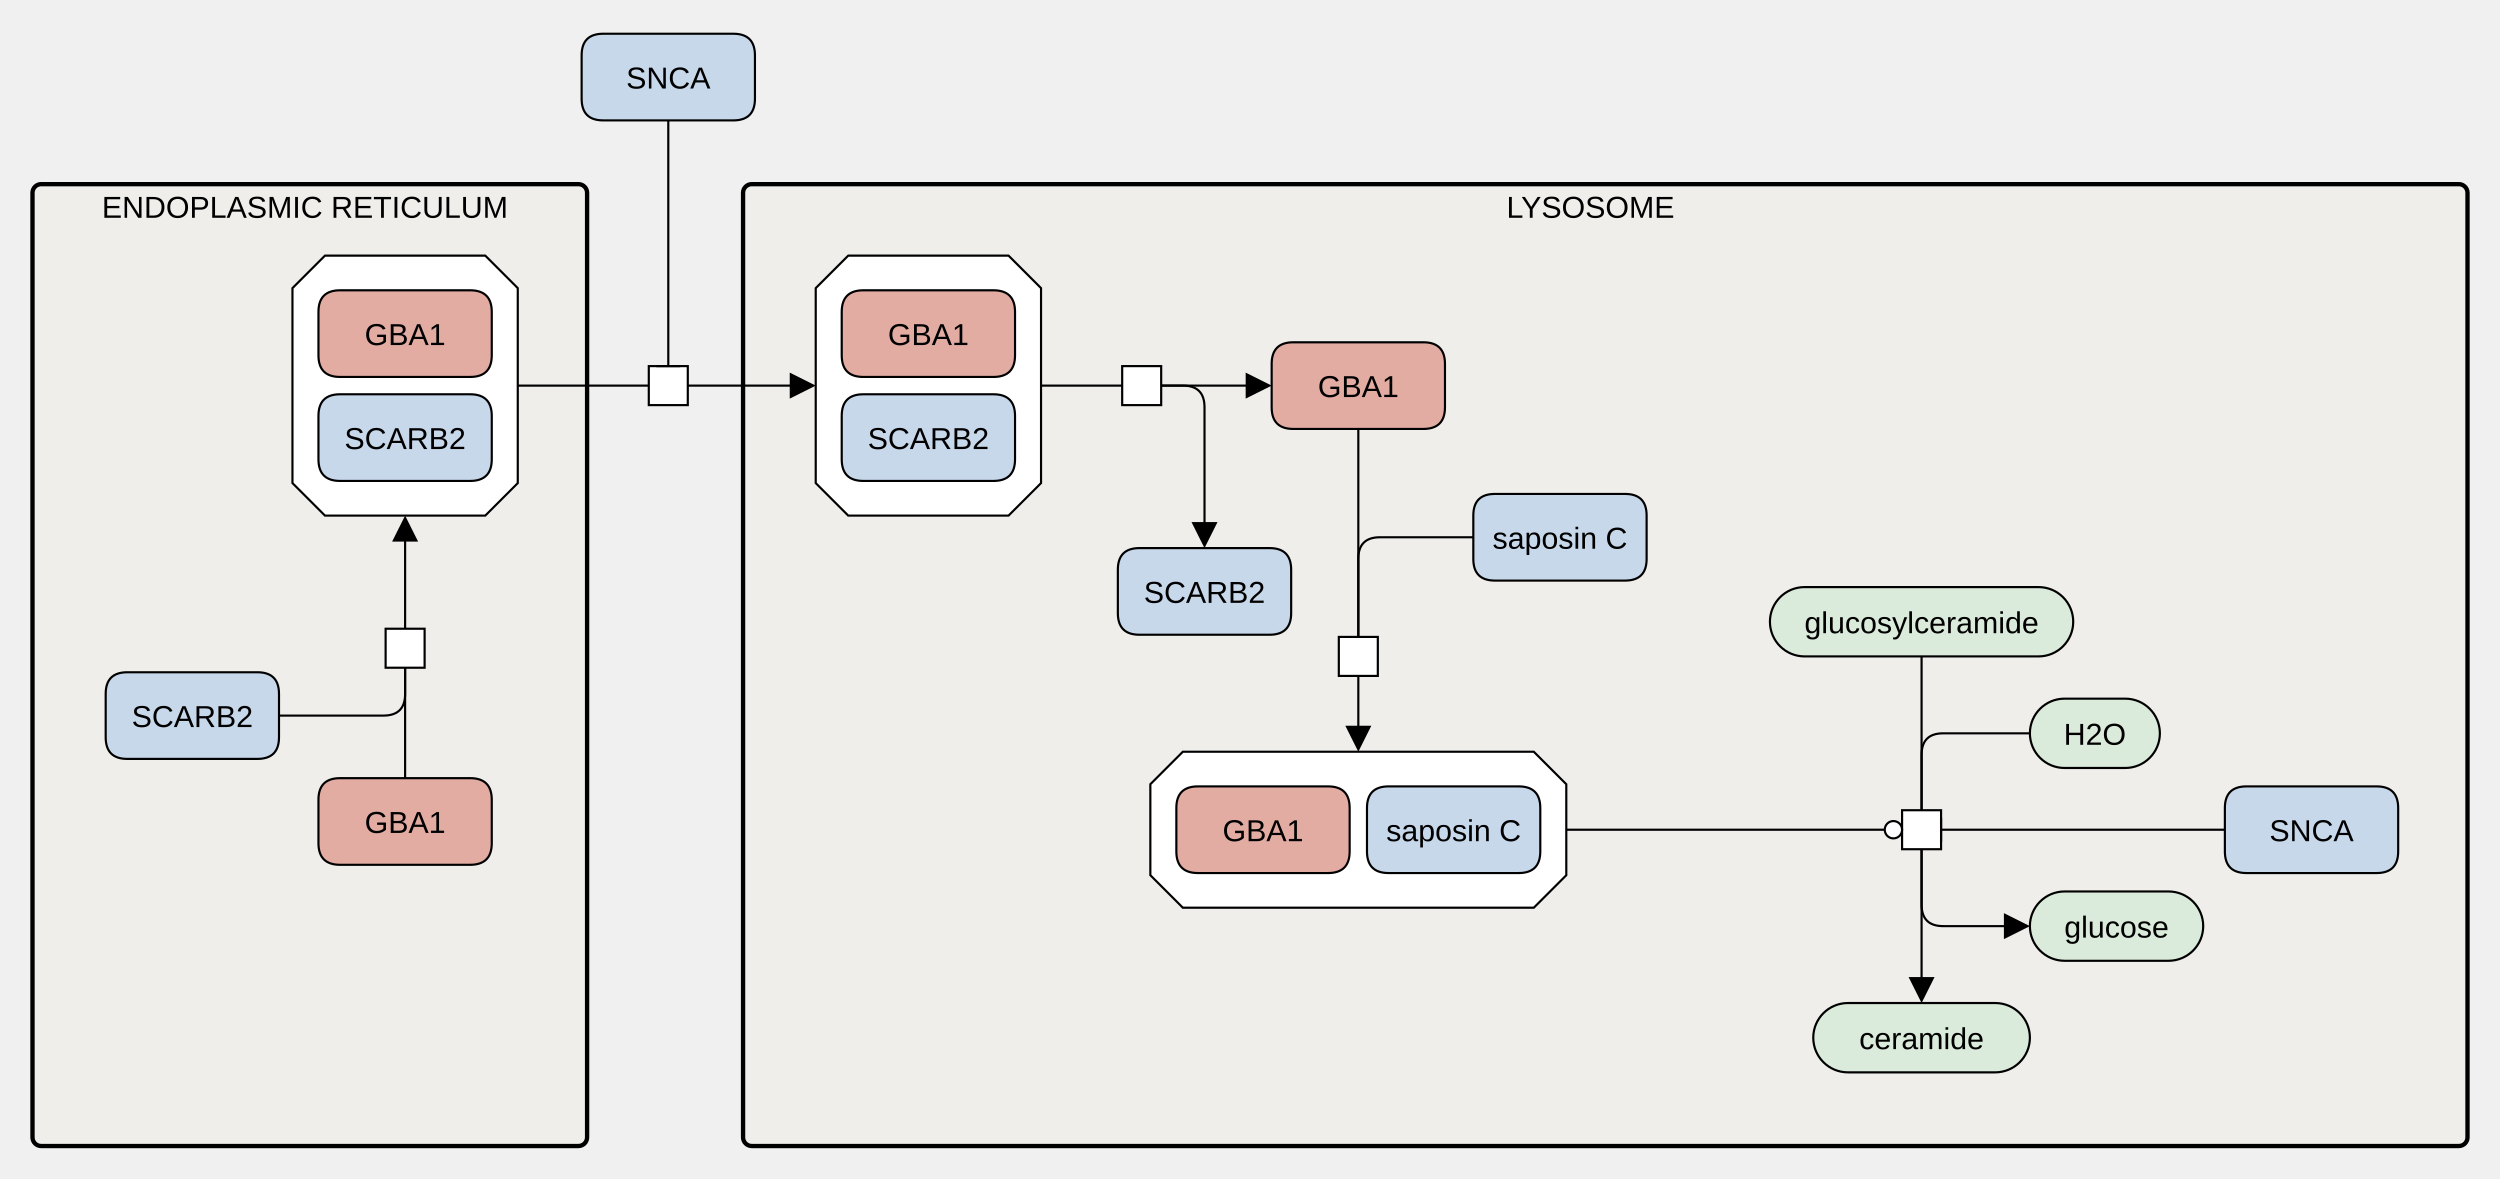
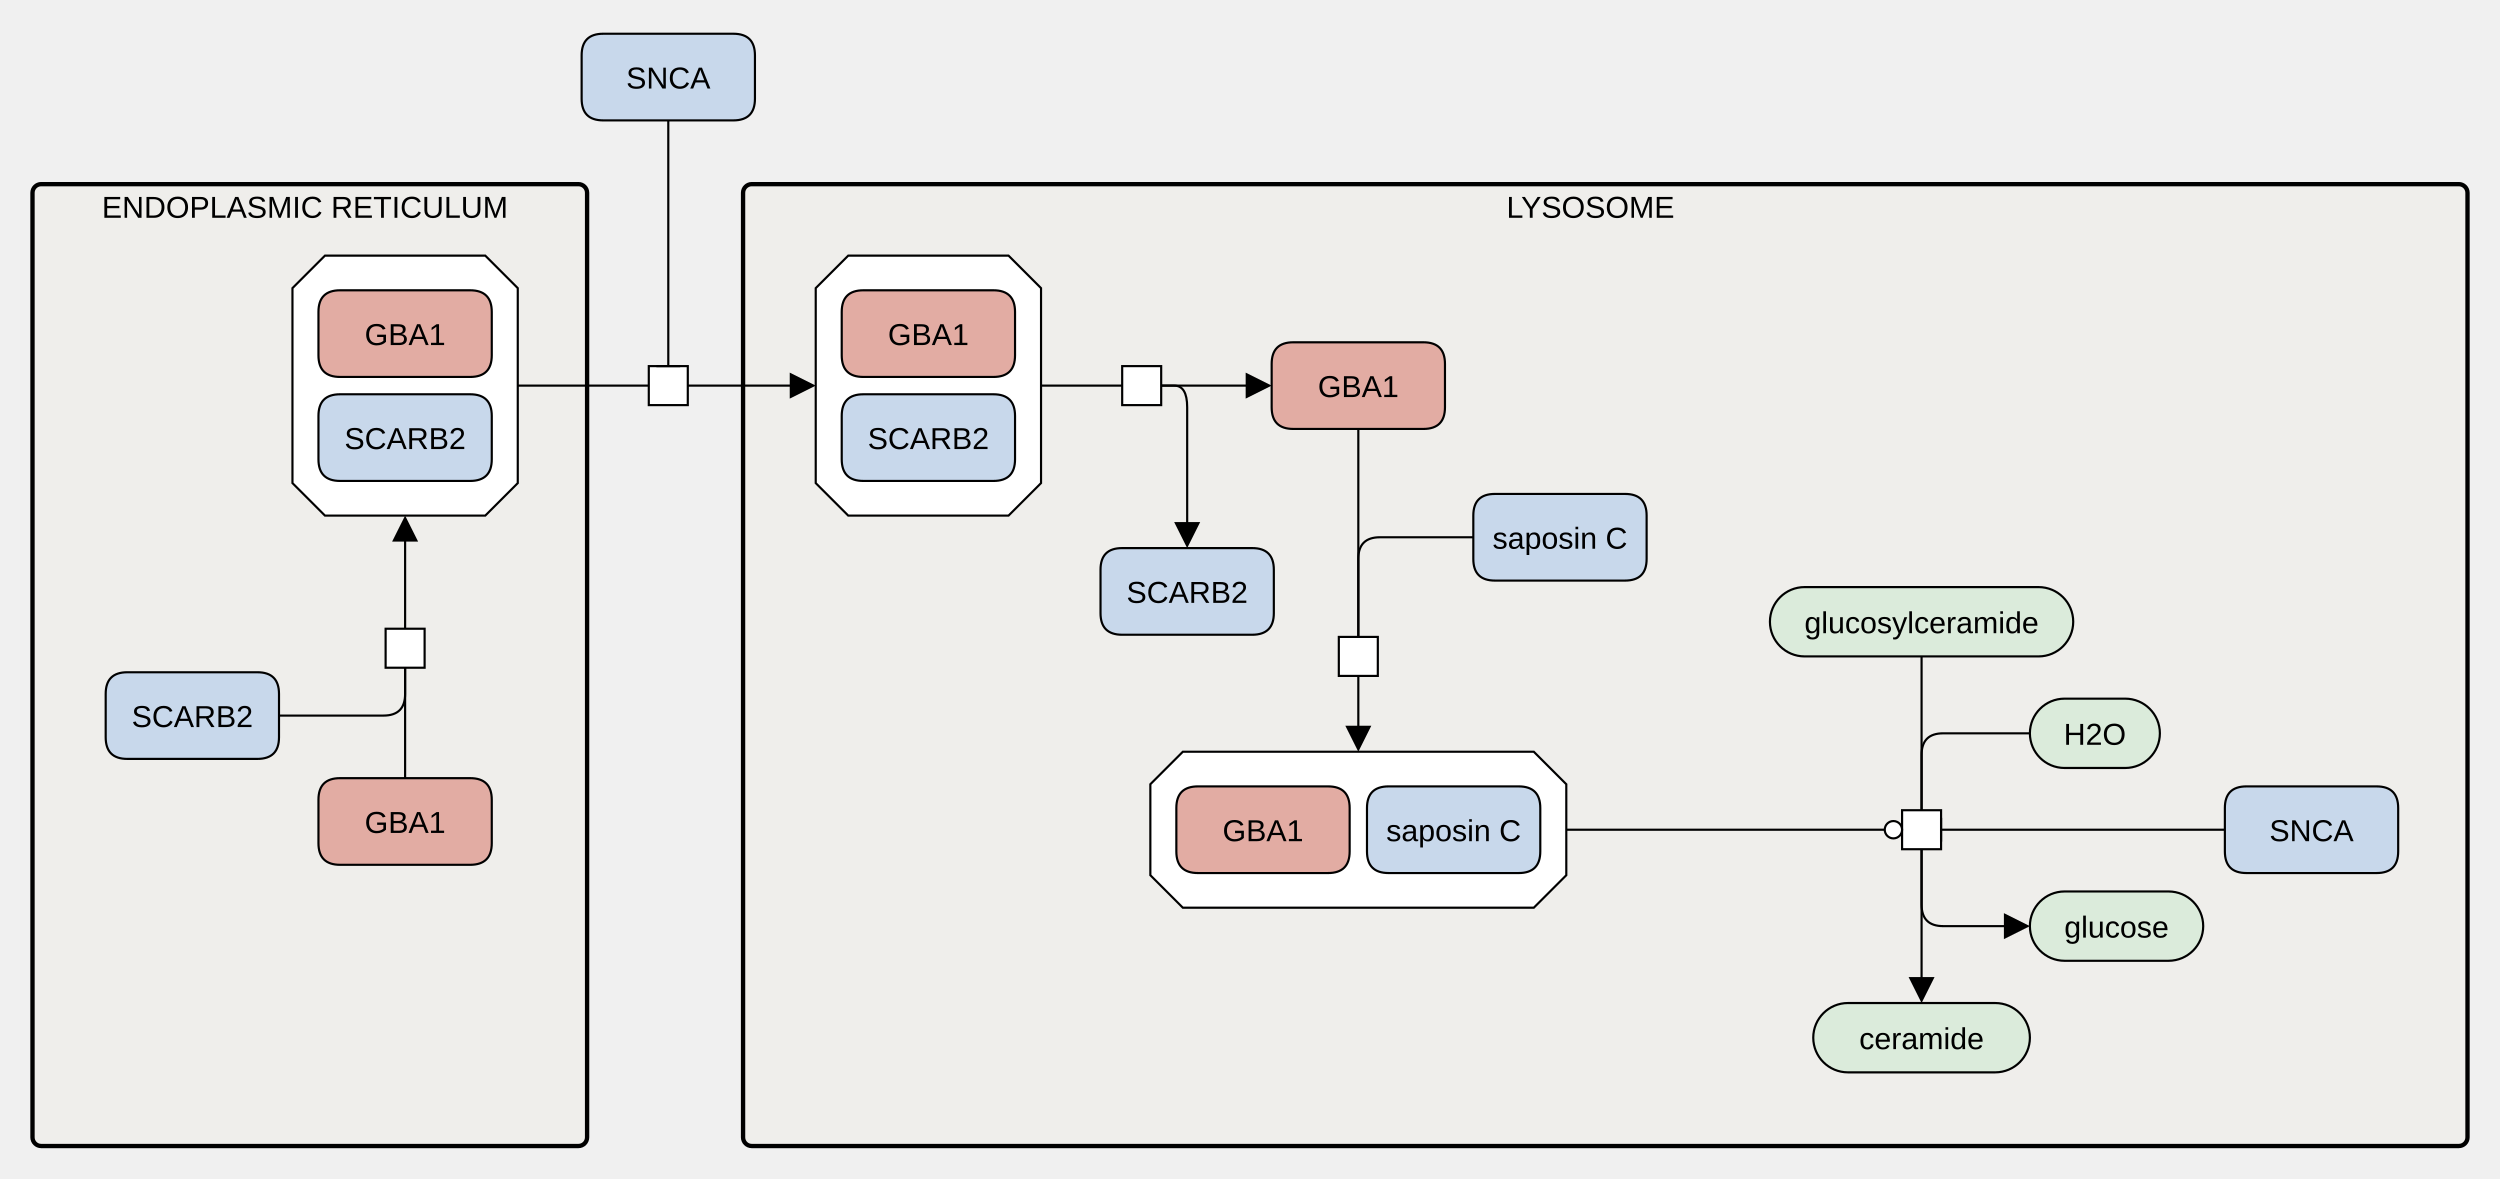
<svg xmlns="http://www.w3.org/2000/svg" width="1154" height="544" viewBox="0 0 1154 544" stroke-linecap="butt" stroke-miterlimit="10">
  <g transform="translate(-113,-87)">
    <path d="M456 176 C456 173.791 457.791 172 460 172 L1248 172 C1250.209 172 1252 173.791 1252 176 L1252 612 C1252 614.209 1250.209 616 1248 616 L460 616 C457.791 616 456 614.209 456 612 Z" fill="#EDEBE4" fill-opacity="0.447" stroke="none" />
    <path d="M456 176 C456 173.791 457.791 172 460 172 L1248 172 C1250.209 172 1252 173.791 1252 176 L1252 612 C1252 614.209 1250.209 616 1248 616 L460 616 C457.791 616 456 614.209 456 612 Z" fill="none" stroke="#000000" stroke-width="2" />
    <text x="847.171" y="187.535" text-anchor="middle" font-family="'Dialog', Arial, Helvetica, sans-serif" font-size="14" fill="#000000" stroke="none" xml:space="preserve">LYSOSOME</text>
    <path d="M504.541 205 L578.541 205 L593.541 220 L593.541 310 L578.541 325 L504.541 325 L489.541 310 L489.541 220 Z" fill="#FFFFFF" stroke="none" />
    <path d="M504.541 205 L578.541 205 L593.541 220 L593.541 310 L578.541 325 L504.541 325 L489.541 310 L489.541 220 Z" fill="none" stroke="#000000" />
    <path d="M501.541 279 Q501.541 269 511.541 269 L571.541 269 Q581.541 269 581.541 279 L581.541 299 Q581.541 309 571.541 309 L511.541 309 Q501.541 309 501.541 299 Z" fill="#C8D8EB" stroke="none" />
    <path d="M501.541 279 Q501.541 269 511.541 269 L571.541 269 Q581.541 269 581.541 279 L581.541 299 Q581.541 309 571.541 309 L511.541 309 Q501.541 309 501.541 299 Z" fill="none" stroke="#000000" />
    <text x="541.541" y="294.291" text-anchor="middle" font-family="'Dialog', Arial, Helvetica, sans-serif" font-size="14" fill="#000000" stroke="none" xml:space="preserve">SCARB2</text>
    <path d="M501.541 231 Q501.541 221 511.541 221 L571.541 221 Q581.541 221 581.541 231 L581.541 251 Q581.541 261 571.541 261 L511.541 261 Q501.541 261 501.541 251 Z" fill="#E2ACA3" stroke="none" />
    <path d="M501.541 231 Q501.541 221 511.541 221 L571.541 221 Q581.541 221 581.541 231 L581.541 251 Q581.541 261 571.541 261 L511.541 261 Q501.541 261 501.541 251 Z" fill="none" stroke="#000000" />
    <text x="541.541" y="246.291" text-anchor="middle" font-family="'Dialog', Arial, Helvetica, sans-serif" font-size="14" fill="#000000" stroke="none" xml:space="preserve">GBA1</text>
    <path d="M631 256 L649 256 L649 274 L631 274 Z" fill="#FFFFFF" stroke="none" />
    <path d="M631 256 L649 256 L649 274 L631 274 Z" fill="none" stroke="#000000" />
    <path d="M700 255 Q700 245 710 245 L770 245 Q780 245 780 255 L780 275 Q780 285 770 285 L710 285 Q700 285 700 275 Z" fill="#E2ACA3" stroke="none" />
    <path d="M700 255 Q700 245 710 245 L770 245 Q780 245 780 255 L780 275 Q780 285 770 285 L710 285 Q700 285 700 275 Z" fill="none" stroke="#000000" />
    <text x="740" y="270.291" text-anchor="middle" font-family="'Dialog', Arial, Helvetica, sans-serif" font-size="14" fill="#000000" stroke="none" xml:space="preserve">GBA1</text>
-     <path d="M629 350 Q629 340 639 340 L699 340 Q709 340 709 350 L709 370 Q709 380 699 380 L639 380 Q629 380 629 370 Z" fill="#C8D8EB" stroke="none" />
-     <path d="M629 350 Q629 340 639 340 L699 340 Q709 340 709 350 L709 370 Q709 380 699 380 L639 380 Q629 380 629 370 Z" fill="none" stroke="#000000" />
-     <text x="669" y="365.291" text-anchor="middle" font-family="'Dialog', Arial, Helvetica, sans-serif" font-size="14" fill="#000000" stroke="none" xml:space="preserve">SCARB2</text>
+     <path d="M621 350 Q621 340 631 340 L691 340 Q701 340 701 350 L701 370 Q701 380 691 380 L631 380 Q621 380 621 370 Z" fill="#C8D8EB" stroke="none" />
+     <path d="M621 350 Q621 340 631 340 L691 340 Q701 340 701 350 L701 370 Q701 380 691 380 L631 380 Q621 380 621 370 Z" fill="none" stroke="#000000" />
+     <text x="661" y="365.291" text-anchor="middle" font-family="'Dialog', Arial, Helvetica, sans-serif" font-size="14" fill="#000000" stroke="none" xml:space="preserve">SCARB2</text>
    <path d="M731 381 L749 381 L749 399 L731 399 Z" fill="#FFFFFF" stroke="none" />
    <path d="M731 381 L749 381 L749 399 L731 399 Z" fill="none" stroke="#000000" />
    <path d="M793.083 325 Q793.083 315 803.083 315 L863.083 315 Q873.083 315 873.083 325 L873.083 345 Q873.083 355 863.083 355 L803.083 355 Q793.083 355 793.083 345 Z" fill="#C8D8EB" stroke="none" />
    <path d="M793.083 325 Q793.083 315 803.083 315 L863.083 315 Q873.083 315 873.083 325 L873.083 345 Q873.083 355 863.083 355 L803.083 355 Q793.083 355 793.083 345 Z" fill="none" stroke="#000000" />
    <text x="833.083" y="340.291" text-anchor="middle" font-family="'Dialog', Arial, Helvetica, sans-serif" font-size="14" fill="#000000" stroke="none" xml:space="preserve">saposin C</text>
    <path d="M659 434 L821 434 L836 449 L836 491 L821 506 L659 506 L644 491 L644 449 Z" fill="#FFFFFF" stroke="none" />
    <path d="M659 434 L821 434 L836 449 L836 491 L821 506 L659 506 L644 491 L644 449 Z" fill="none" stroke="#000000" />
    <path d="M656 460 Q656 450 666 450 L726 450 Q736 450 736 460 L736 480 Q736 490 726 490 L666 490 Q656 490 656 480 Z" fill="#E2ACA3" stroke="none" />
    <path d="M656 460 Q656 450 666 450 L726 450 Q736 450 736 460 L736 480 Q736 490 726 490 L666 490 Q656 490 656 480 Z" fill="none" stroke="#000000" />
    <text x="696" y="475.291" text-anchor="middle" font-family="'Dialog', Arial, Helvetica, sans-serif" font-size="14" fill="#000000" stroke="none" xml:space="preserve">GBA1</text>
    <path d="M744 460 Q744 450 754 450 L814 450 Q824 450 824 460 L824 480 Q824 490 814 490 L754 490 Q744 490 744 480 Z" fill="#C8D8EB" stroke="none" />
    <path d="M744 460 Q744 450 754 450 L814 450 Q824 450 824 460 L824 480 Q824 490 814 490 L754 490 Q744 490 744 480 Z" fill="none" stroke="#000000" />
    <text x="784" y="475.291" text-anchor="middle" font-family="'Dialog', Arial, Helvetica, sans-serif" font-size="14" fill="#000000" stroke="none" xml:space="preserve">saposin C</text>
    <path d="M930 374 C930 365.163 937.163 358 946 358 L1054 358 C1062.837 358 1070 365.163 1070 374 L1070 374 C1070 382.837 1062.837 390 1054 390 L946 390 C937.163 390 930 382.837 930 374 Z" fill="#DBEBDB" stroke="none" />
    <path d="M930 374 C930 365.163 937.163 358 946 358 L1054 358 C1062.837 358 1070 365.163 1070 374 L1070 374 C1070 382.837 1062.837 390 1054 390 L946 390 C937.163 390 930 382.837 930 374 Z" fill="none" stroke="#000000" />
    <text x="1000" y="379.291" text-anchor="middle" font-family="'Dialog', Arial, Helvetica, sans-serif" font-size="14" fill="#000000" stroke="none" xml:space="preserve">glucosylceramide</text>
    <path d="M1050 425.5 C1050 416.663 1057.163 409.5 1066 409.5 L1094 409.5 C1102.837 409.5 1110 416.663 1110 425.5 L1110 425.5 C1110 434.337 1102.837 441.5 1094 441.5 L1066 441.5 C1057.163 441.5 1050 434.337 1050 425.5 Z" fill="#DBEBDB" stroke="none" />
    <path d="M1050 425.5 C1050 416.663 1057.163 409.5 1066 409.5 L1094 409.5 C1102.837 409.5 1110 416.663 1110 425.5 L1110 425.5 C1110 434.337 1102.837 441.5 1094 441.5 L1066 441.5 C1057.163 441.5 1050 434.337 1050 425.5 Z" fill="none" stroke="#000000" />
    <text x="1080" y="430.791" text-anchor="middle" font-family="'Dialog', Arial, Helvetica, sans-serif" font-size="14" fill="#000000" stroke="none" xml:space="preserve">H2O</text>
    <path d="M991 461 L1009 461 L1009 479 L991 479 Z" fill="#FFFFFF" stroke="none" />
    <path d="M991 461 L1009 461 L1009 479 L991 479 Z" fill="none" stroke="#000000" />
    <path d="M1050 514.5 C1050 505.663 1057.163 498.5 1066 498.5 L1114 498.5 C1122.837 498.5 1130 505.663 1130 514.5 L1130 514.5 C1130 523.337 1122.837 530.5 1114 530.5 L1066 530.5 C1057.163 530.5 1050 523.337 1050 514.5 Z" fill="#DBEBDB" stroke="none" />
    <path d="M1050 514.5 C1050 505.663 1057.163 498.5 1066 498.5 L1114 498.5 C1122.837 498.5 1130 505.663 1130 514.5 L1130 514.5 C1130 523.337 1122.837 530.5 1114 530.5 L1066 530.5 C1057.163 530.5 1050 523.337 1050 514.5 Z" fill="none" stroke="#000000" />
    <text x="1090" y="519.791" text-anchor="middle" font-family="'Dialog', Arial, Helvetica, sans-serif" font-size="14" fill="#000000" stroke="none" xml:space="preserve">glucose</text>
    <path d="M950 566 C950 557.163 957.163 550 966 550 L1034 550 C1042.837 550 1050 557.163 1050 566 L1050 566 C1050 574.837 1042.837 582 1034 582 L966 582 C957.163 582 950 574.837 950 566 Z" fill="#DBEBDB" stroke="none" />
    <path d="M950 566 C950 557.163 957.163 550 966 550 L1034 550 C1042.837 550 1050 557.163 1050 566 L1050 566 C1050 574.837 1042.837 582 1034 582 L966 582 C957.163 582 950 574.837 950 566 Z" fill="none" stroke="#000000" />
    <text x="1000" y="571.291" text-anchor="middle" font-family="'Dialog', Arial, Helvetica, sans-serif" font-size="14" fill="#000000" stroke="none" xml:space="preserve">ceramide</text>
    <path d="M1140 460 Q1140 450 1150 450 L1210 450 Q1220 450 1220 460 L1220 480 Q1220 490 1210 490 L1150 490 Q1140 490 1140 480 Z" fill="#C8D8EB" stroke="none" />
    <path d="M1140 460 Q1140 450 1150 450 L1210 450 Q1220 450 1220 460 L1220 480 Q1220 490 1210 490 L1150 490 Q1140 490 1140 480 Z" fill="none" stroke="#000000" />
    <text x="1180" y="475.291" text-anchor="middle" font-family="'Dialog', Arial, Helvetica, sans-serif" font-size="14" fill="#000000" stroke="none" xml:space="preserve">SNCA</text>
    <path d="M128 176 C128 173.791 129.791 172 132 172 L380 172 C382.209 172 384 173.791 384 176 L384 612 C384 614.209 382.209 616 380 616 L132 616 C129.791 616 128 614.209 128 612 Z" fill="#EDEBE4" fill-opacity="0.447" stroke="none" />
    <path d="M128 176 C128 173.791 129.791 172 132 172 L380 172 C382.209 172 384 173.791 384 176 L384 612 C384 614.209 382.209 616 380 616 L132 616 C129.791 616 128 614.209 128 612 Z" fill="none" stroke="#000000" stroke-width="2" />
    <text x="253.759" y="187.535" text-anchor="middle" font-family="'Dialog', Arial, Helvetica, sans-serif" font-size="14" fill="#000000" stroke="none" xml:space="preserve">ENDOPLASMIC RETICULUM</text>
    <path d="M260 456.195 Q260 446.195 270 446.195 L330 446.195 Q340 446.195 340 456.195 L340 476.195 Q340 486.195 330 486.195 L270 486.195 Q260 486.195 260 476.195 Z" fill="#E2ACA3" stroke="none" />
    <path d="M260 456.195 Q260 446.195 270 446.195 L330 446.195 Q340 446.195 340 456.195 L340 476.195 Q340 486.195 330 486.195 L270 486.195 Q260 486.195 260 476.195 Z" fill="none" stroke="#000000" />
    <text x="300" y="471.486" text-anchor="middle" font-family="'Dialog', Arial, Helvetica, sans-serif" font-size="14" fill="#000000" stroke="none" xml:space="preserve">GBA1</text>
    <path d="M161.786 407.312 Q161.786 397.312 171.786 397.312 L231.786 397.312 Q241.786 397.312 241.786 407.312 L241.786 427.312 Q241.786 437.312 231.786 437.312 L171.786 437.312 Q161.786 437.312 161.786 427.312 Z" fill="#C8D8EB" stroke="none" />
    <path d="M161.786 407.312 Q161.786 397.312 171.786 397.312 L231.786 397.312 Q241.786 397.312 241.786 407.312 L241.786 427.312 Q241.786 437.312 231.786 437.312 L171.786 437.312 Q161.786 437.312 161.786 427.312 Z" fill="none" stroke="#000000" />
    <text x="201.786" y="422.603" text-anchor="middle" font-family="'Dialog', Arial, Helvetica, sans-serif" font-size="14" fill="#000000" stroke="none" xml:space="preserve">SCARB2</text>
    <path d="M291 377.222 L309 377.222 L309 395.222 L291 395.222 Z" fill="#FFFFFF" stroke="none" />
    <path d="M291 377.222 L309 377.222 L309 395.222 L291 395.222 Z" fill="none" stroke="#000000" />
    <path d="M263 205 L337 205 L352 220 L352 310 L337 325 L263 325 L248 310 L248 220 Z" fill="#FFFFFF" stroke="none" />
    <path d="M263 205 L337 205 L352 220 L352 310 L337 325 L263 325 L248 310 L248 220 Z" fill="none" stroke="#000000" />
    <path d="M260 279 Q260 269 270 269 L330 269 Q340 269 340 279 L340 299 Q340 309 330 309 L270 309 Q260 309 260 299 Z" fill="#C8D8EB" stroke="none" />
    <path d="M260 279 Q260 269 270 269 L330 269 Q340 269 340 279 L340 299 Q340 309 330 309 L270 309 Q260 309 260 299 Z" fill="none" stroke="#000000" />
    <text x="300" y="294.291" text-anchor="middle" font-family="'Dialog', Arial, Helvetica, sans-serif" font-size="14" fill="#000000" stroke="none" xml:space="preserve">SCARB2</text>
    <path d="M260 231 Q260 221 270 221 L330 221 Q340 221 340 231 L340 251 Q340 261 330 261 L270 261 Q260 261 260 251 Z" fill="#E2ACA3" stroke="none" />
    <path d="M260 231 Q260 221 270 221 L330 221 Q340 221 340 231 L340 251 Q340 261 330 261 L270 261 Q260 261 260 251 Z" fill="none" stroke="#000000" />
    <text x="300" y="246.291" text-anchor="middle" font-family="'Dialog', Arial, Helvetica, sans-serif" font-size="14" fill="#000000" stroke="none" xml:space="preserve">GBA1</text>
    <path d="M412.483 256 L430.483 256 L430.483 274 L412.483 274 Z" fill="#FFFFFF" stroke="none" />
    <path d="M412.483 256 L430.483 256 L430.483 274 L412.483 274 Z" fill="none" stroke="#000000" />
    <path d="M381.483 112.576 Q381.483 102.576 391.483 102.576 L451.483 102.576 Q461.483 102.576 461.483 112.576 L461.483 132.576 Q461.483 142.576 451.483 142.576 L391.483 142.576 Q381.483 142.576 381.483 132.576 Z" fill="#C8D8EB" stroke="none" />
    <path d="M381.483 112.576 Q381.483 102.576 391.483 102.576 L451.483 102.576 Q461.483 102.576 461.483 112.576 L461.483 132.576 Q461.483 142.576 451.483 142.576 L391.483 142.576 Q381.483 142.576 381.483 132.576 Z" fill="none" stroke="#000000" />
    <text x="421.483" y="127.867" text-anchor="middle" font-family="'Dialog', Arial, Helvetica, sans-serif" font-size="14" fill="#000000" stroke="none" xml:space="preserve">SNCA</text>
    <path d="M300 446.195 L300 395.222" fill="none" stroke="#000000" />
    <path d="M241.786 417.312 L290 417.312 Q300 417.312 300 407.312 L300 395.222" fill="none" stroke="#000000" />
    <path d="M300 377.222 L300 336" fill="none" stroke="#000000" />
    <path d="M300 325 L306 337 L294 337 Z" fill="#000000" stroke="none" />
    <path d="M352 265 L412.483 265" fill="none" stroke="#000000" />
    <path d="M430.483 265 L478.541 265" fill="none" stroke="#000000" />
    <path d="M489.541 265 L477.541 271 L477.541 259 Z" fill="#000000" stroke="none" />
    <path d="M421.483 142.576 L421.483 256" fill="none" stroke="#000000" />
    <path d="M426.483 256 L416.483 256" fill="none" stroke="#000000" stroke-linecap="square" />
    <path d="M593.541 265 L631 265" fill="none" stroke="#000000" />
    <path d="M649 265 L689 265" fill="none" stroke="#000000" />
    <path d="M700 265 L688 271 L688 259 Z" fill="#000000" stroke="none" />
-     <path d="M649 265 L659 265 Q669 265 669 275 L669 329" fill="none" stroke="#000000" />
-     <path d="M669 340 L663 328 L675 328 Z" fill="#000000" stroke="none" />
+     <path d="M649 265 L655 265 Q661 265 661 275 L661 329" fill="none" stroke="#000000" />
+     <path d="M661 340 L655 328 L667 328 Z" fill="#000000" stroke="none" />
    <path d="M740 285 L740 381" fill="none" stroke="#000000" />
    <path d="M793.083 335 L750 335 Q740 335 740 345 L740 381" fill="none" stroke="#000000" />
    <path d="M740 399 L740 423" fill="none" stroke="#000000" />
    <path d="M740 434 L734 422 L746 422 Z" fill="#000000" stroke="none" />
    <path d="M1000 390 L1000 461" fill="none" stroke="#000000" />
    <path d="M1050 425.5 L1010 425.5 Q1000 425.5 1000 435.5 L1000 461" fill="none" stroke="#000000" />
    <path d="M1000 479 L1000 504.5 Q1000 514.5 1010 514.5 L1039 514.5" fill="none" stroke="#000000" />
    <path d="M1050 514.5 L1038 520.5 L1038 508.5 Z" fill="#000000" stroke="none" />
    <path d="M1000 479 L1000 539" fill="none" stroke="#000000" />
    <path d="M1000 550 L994 538 L1006 538 Z" fill="#000000" stroke="none" />
    <path d="M836 470 L983 470" fill="none" stroke="#000000" />
    <circle cx="987" cy="470" r="4" fill="white" stroke="#000000" />
    <path d="M1140 470 L1009 470" fill="none" stroke="#000000" />
    <path d="M1009 475 L1009 465" fill="none" stroke="#000000" stroke-linecap="square" />
  </g>
</svg>
